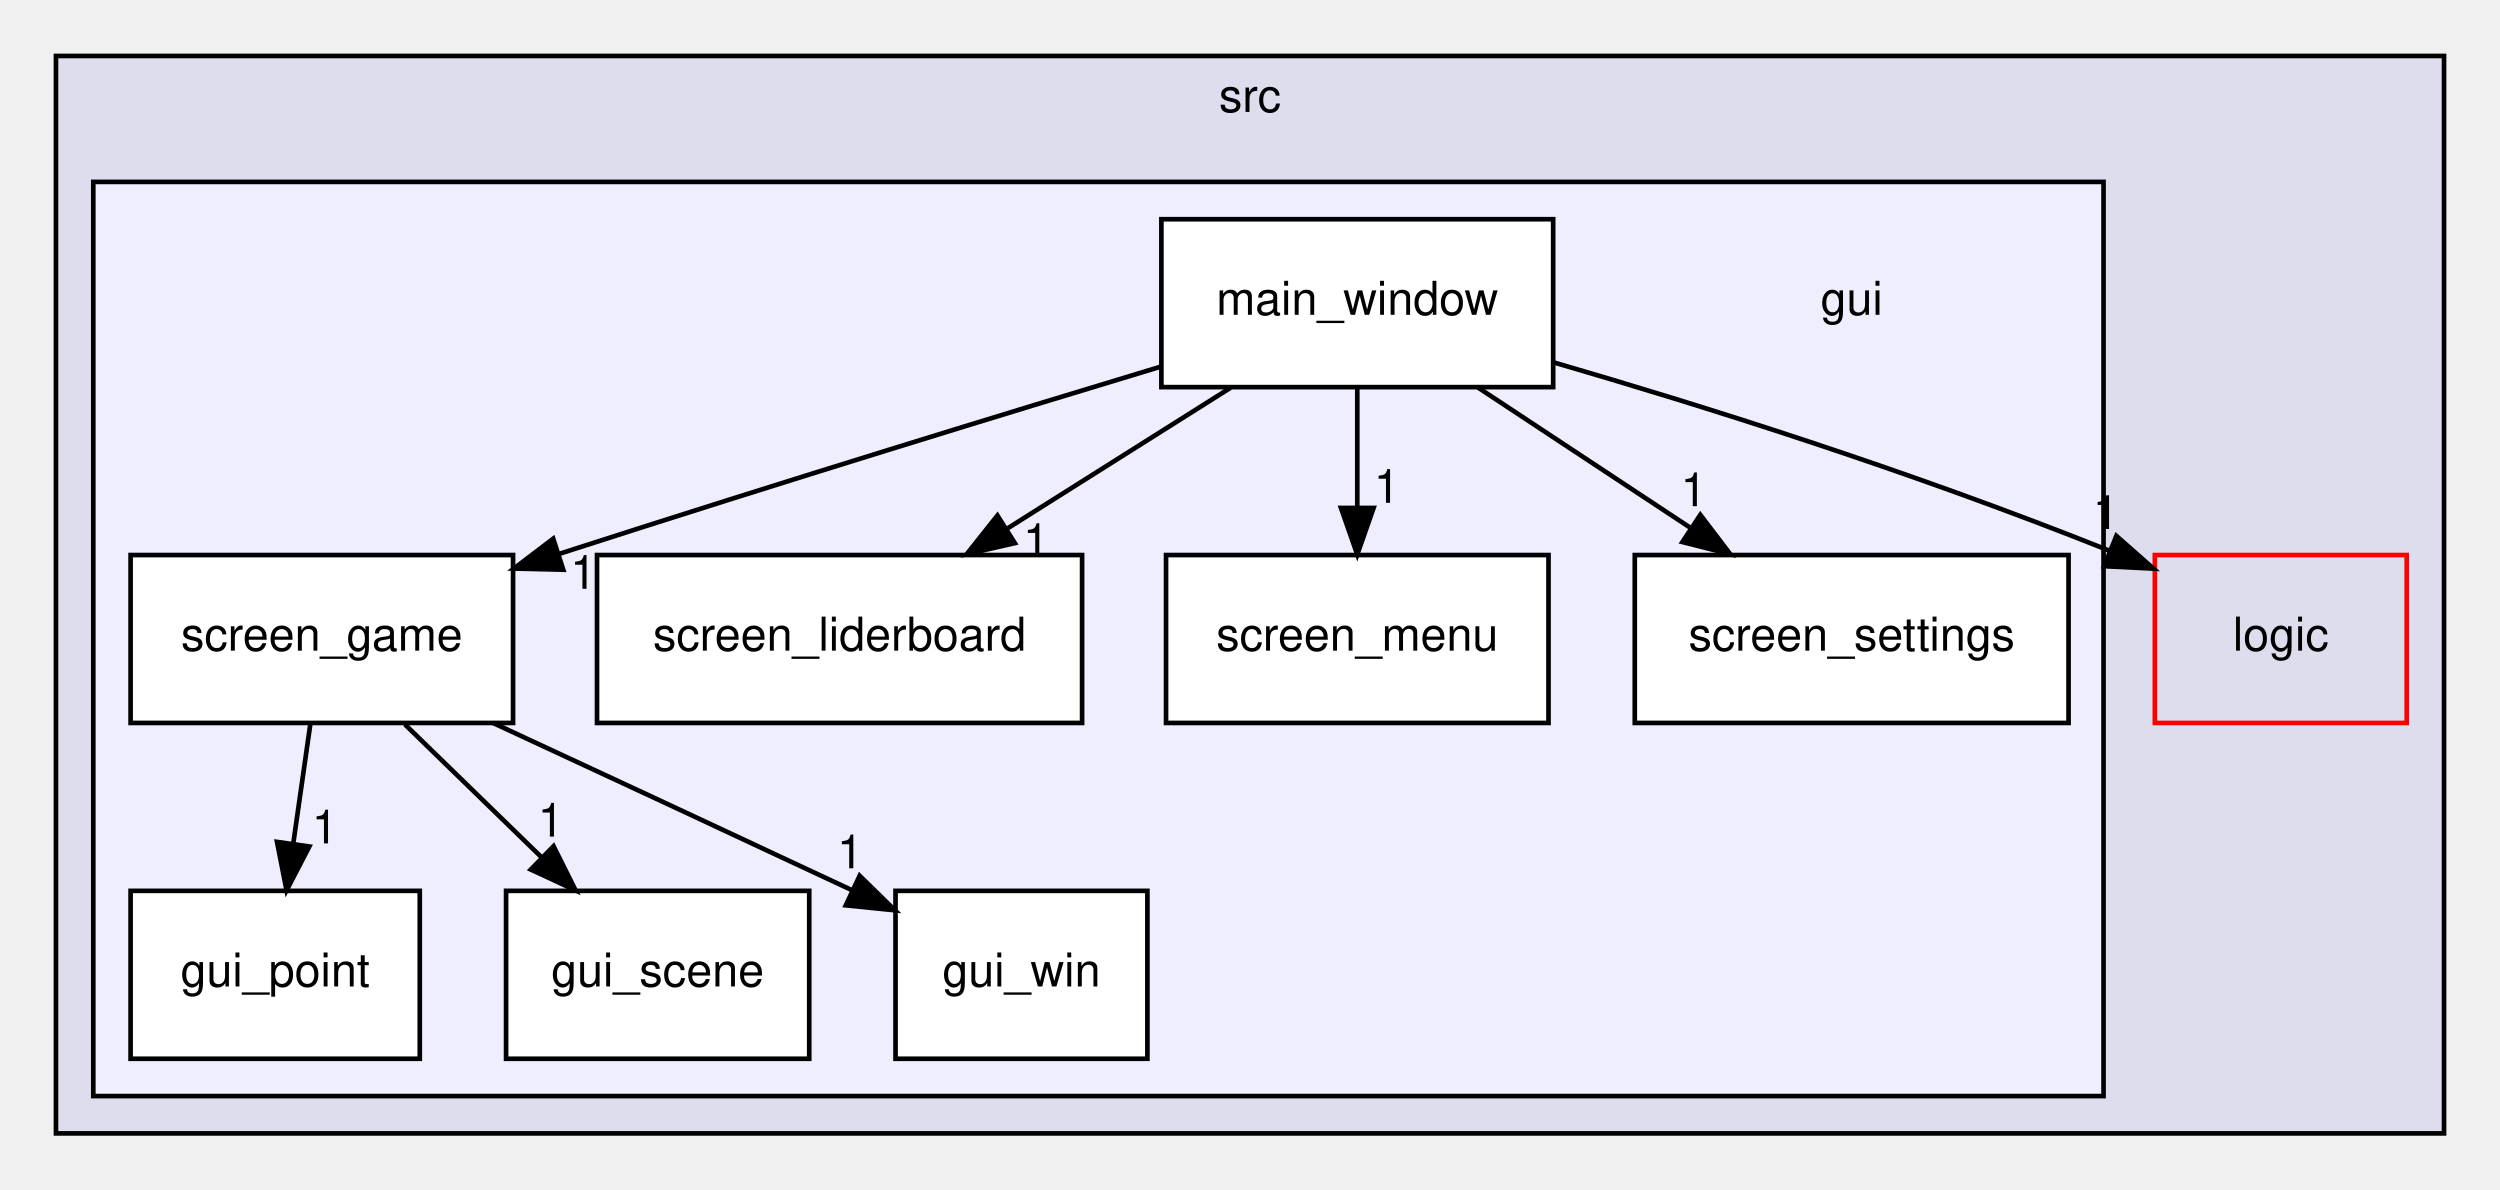
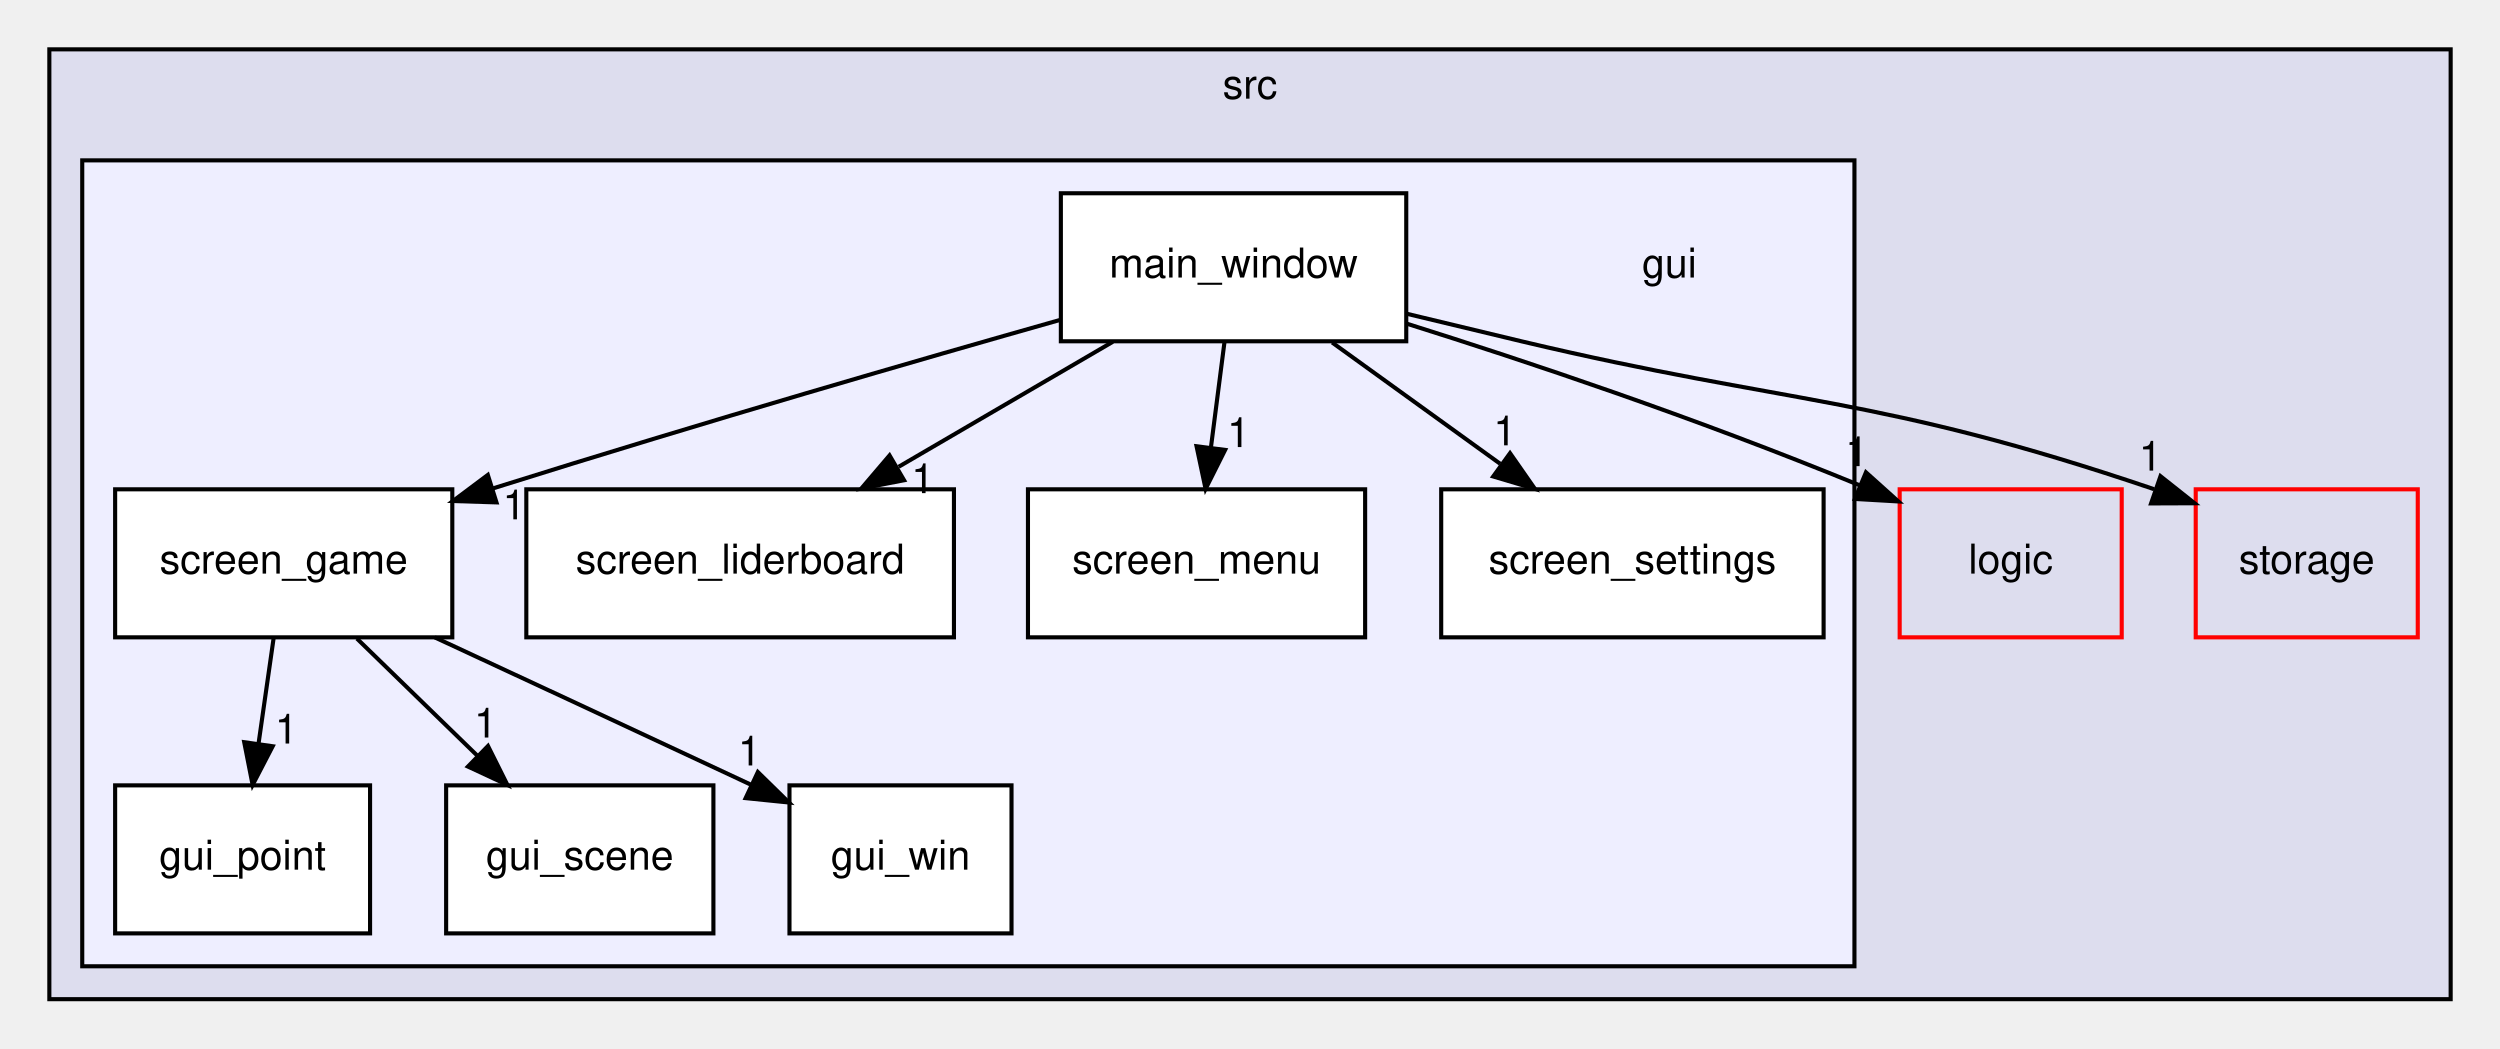
- <svg xmlns="http://www.w3.org/2000/svg" xmlns:xlink="http://www.w3.org/1999/xlink" width="536pt" height="255pt" viewBox="0.00 0.00 536.00 255.00">
+ <svg xmlns="http://www.w3.org/2000/svg" xmlns:xlink="http://www.w3.org/1999/xlink" width="608pt" height="255pt" viewBox="0.00 0.00 608.00 255.00">
  <g id="graph0" class="graph" transform="scale(1 1) rotate(0) translate(4 251)">
    <g id="clust1" class="cluster">
      <g id="a_clust1">
        <a xlink:href="dir_68267d1309a1af8e8297ef4c3efbcdba.html" target="_top" xlink:title="src">
-           <polygon fill="#ddddee" stroke="black" points="8,-8 8,-239 520,-239 520,-8 8,-8" />
-           <text text-anchor="middle" x="264" y="-227" font-family="Helvetica,sans-Serif" font-size="10.00">src</text>
+           <polygon fill="#ddddee" stroke="black" points="8,-8 8,-239 592,-239 592,-8 8,-8" />
+           <text text-anchor="middle" x="300" y="-227" font-family="Helvetica,sans-Serif" font-size="10.00">src</text>
        </a>
      </g>
    </g>
    <g id="clust2" class="cluster">
      <g id="a_clust2">
        <a xlink:href="dir_99d0482cf009f9d97a0877749b817f19.html" target="_top">
          <polygon fill="#eeeeff" stroke="black" points="16,-16 16,-212 447,-212 447,-16 16,-16" />
        </a>
      </g>
    </g>
    <g id="node1" class="node">
      <g id="a_node1">
        <a xlink:href="dir_3d2e4578fe4cc3b7fa6177047437af5b.html" target="_top" xlink:title="logic">
          <polygon fill="none" stroke="red" points="512,-132 458,-132 458,-96 512,-96 512,-132" />
          <text text-anchor="middle" x="485" y="-111.5" font-family="Helvetica,sans-Serif" font-size="10.00">logic</text>
        </a>
      </g>
    </g>
    <g id="node2" class="node">
-       <text text-anchor="middle" x="393" y="-183.5" font-family="Helvetica,sans-Serif" font-size="10.00">gui</text>
+       <g id="a_node2">
+         <a xlink:href="dir_452baf35e1d7639c9f2a5ece4ec85855.html" target="_top" xlink:title="storage">
+           <polygon fill="none" stroke="red" points="584,-132 530,-132 530,-96 584,-96 584,-132" />
+           <text text-anchor="middle" x="557" y="-111.5" font-family="Helvetica,sans-Serif" font-size="10.00">storage</text>
+         </a>
+       </g>
    </g>
    <g id="node3" class="node">
-       <g id="a_node3">
+       <text text-anchor="middle" x="402" y="-183.5" font-family="Helvetica,sans-Serif" font-size="10.00">gui</text>
+     </g>
+     <g id="node4" class="node">
+       <g id="a_node4">
        <a xlink:href="dir_f4a8d85f9c1b3dc34fd02b37f437332d.html" target="_top" xlink:title="gui_point">
          <polygon fill="white" stroke="black" points="86,-60 24,-60 24,-24 86,-24 86,-60" />
          <text text-anchor="middle" x="55" y="-39.5" font-family="Helvetica,sans-Serif" font-size="10.00">gui_point</text>
        </a>
      </g>
    </g>
-     <g id="node4" class="node">
-       <g id="a_node4">
+     <g id="node5" class="node">
+       <g id="a_node5">
        <a xlink:href="dir_a2363278ae6b1eb68dd464493846cba6.html" target="_top" xlink:title="gui_scene">
          <polygon fill="white" stroke="black" points="169.5,-60 104.5,-60 104.5,-24 169.5,-24 169.5,-60" />
          <text text-anchor="middle" x="137" y="-39.5" font-family="Helvetica,sans-Serif" font-size="10.00">gui_scene</text>
        </a>
      </g>
    </g>
-     <g id="node5" class="node">
-       <g id="a_node5">
+     <g id="node6" class="node">
+       <g id="a_node6">
        <a xlink:href="dir_c7f66b28f7c1d3b6a4d0b6753284a259.html" target="_top" xlink:title="gui_win">
          <polygon fill="white" stroke="black" points="242,-60 188,-60 188,-24 242,-24 242,-60" />
          <text text-anchor="middle" x="215" y="-39.5" font-family="Helvetica,sans-Serif" font-size="10.00">gui_win</text>
        </a>
      </g>
    </g>
-     <g id="node6" class="node">
-       <g id="a_node6">
+     <g id="node7" class="node">
+       <g id="a_node7">
        <a xlink:href="dir_526a302981cdfb4f6ac4e897a95db68c.html" target="_top" xlink:title="main_window">
-           <polygon fill="white" stroke="black" points="329,-204 245,-204 245,-168 329,-168 329,-204" />
-           <text text-anchor="middle" x="287" y="-183.5" font-family="Helvetica,sans-Serif" font-size="10.00">main_window</text>
+           <polygon fill="white" stroke="black" points="338,-204 254,-204 254,-168 338,-168 338,-204" />
+           <text text-anchor="middle" x="296" y="-183.5" font-family="Helvetica,sans-Serif" font-size="10.00">main_window</text>
        </a>
      </g>
    </g>
    <g id="edge5" class="edge">
-       <path fill="none" stroke="black" d="M329.08,-173.31C360.36,-164.2 404.13,-150.55 448.28,-132.92" />
-       <polygon fill="black" stroke="black" points="449.75,-136.1 457.7,-129.09 447.12,-129.61 449.75,-136.1" />
+       <path fill="none" stroke="black" d="M338.01,-172.32C367.3,-163.1 407.37,-149.75 448.37,-132.93" />
+       <polygon fill="black" stroke="black" points="449.8,-136.13 457.68,-129.05 447.11,-129.66 449.8,-136.13" />
      <g id="a_edge5-headlabel">
        <a xlink:href="dir_000005_000010.html" target="_top" xlink:title="1">
-           <text text-anchor="middle" x="447.49" y="-137.58" font-family="Helvetica,sans-Serif" font-size="10.00">1</text>
+           <text text-anchor="middle" x="447.57" y="-137.63" font-family="Helvetica,sans-Serif" font-size="10.00">1</text>
        </a>
      </g>
    </g>
-     <g id="node7" class="node">
-       <g id="a_node7">
+     <g id="edge7" class="edge">
+       <path fill="none" stroke="black" d="M338.18,-174.68C347.35,-172.46 357,-170.14 366,-168 431.72,-152.39 452.36,-154.95 519.89,-132.02" />
+       <polygon fill="black" stroke="black" points="521.43,-135.19 529.73,-128.61 519.14,-128.57 521.43,-135.19" />
+       <g id="a_edge7-headlabel">
+         <a xlink:href="dir_000005_000015.html" target="_top" xlink:title="1">
+           <text text-anchor="middle" x="518.96" y="-136.55" font-family="Helvetica,sans-Serif" font-size="10.00">1</text>
+         </a>
+       </g>
+     </g>
+     <g id="node8" class="node">
+       <g id="a_node8">
        <a xlink:href="dir_fb8050bda4c87c840ba27990901cbe0c.html" target="_top" xlink:title="screen_game">
          <polygon fill="white" stroke="black" points="106,-132 24,-132 24,-96 106,-96 106,-132" />
          <text text-anchor="middle" x="65" y="-111.5" font-family="Helvetica,sans-Serif" font-size="10.00">screen_game</text>
        </a>
      </g>
    </g>
-     <g id="edge8" class="edge">
-       <path fill="none" stroke="black" d="M244.83,-172.38C212.06,-162.48 165.24,-148.17 115.76,-132.21" />
-       <polygon fill="black" stroke="black" points="116.76,-128.85 106.17,-129.1 114.61,-135.51 116.76,-128.85" />
-       <g id="a_edge8-headlabel">
+     <g id="edge9" class="edge">
+       <path fill="none" stroke="black" d="M253.79,-173.19C219.16,-163.38 168.65,-148.79 116.01,-132.26" />
+       <polygon fill="black" stroke="black" points="116.74,-128.82 106.15,-129.15 114.64,-135.5 116.74,-128.82" />
+       <g id="a_edge9-headlabel">
        <a xlink:href="dir_000005_000006.html" target="_top" xlink:title="1">
-           <text text-anchor="middle" x="121.06" y="-124.76" font-family="Helvetica,sans-Serif" font-size="10.00">1</text>
+           <text text-anchor="middle" x="121.03" y="-124.7" font-family="Helvetica,sans-Serif" font-size="10.00">1</text>
        </a>
      </g>
    </g>
-     <g id="node8" class="node">
-       <g id="a_node8">
+     <g id="node9" class="node">
+       <g id="a_node9">
        <a xlink:href="dir_68c39c25abf8756328ad027d71a080e4.html" target="_top" xlink:title="screen_liderboard">
          <polygon fill="white" stroke="black" points="228,-132 124,-132 124,-96 228,-96 228,-132" />
          <text text-anchor="middle" x="176" y="-111.5" font-family="Helvetica,sans-Serif" font-size="10.00">screen_liderboard</text>
        </a>
      </g>
    </g>
-     <g id="edge7" class="edge">
-       <path fill="none" stroke="black" d="M259.85,-167.88C245.47,-158.81 227.62,-147.55 212.09,-137.76" />
-       <polygon fill="black" stroke="black" points="213.58,-134.56 203.26,-132.19 209.85,-140.48 213.58,-134.56" />
-       <g id="a_edge7-headlabel">
+     <g id="edge8" class="edge">
+       <path fill="none" stroke="black" d="M266.64,-167.88C250.95,-158.72 231.44,-147.34 214.55,-137.48" />
+       <polygon fill="black" stroke="black" points="215.87,-134.21 205.47,-132.19 212.34,-140.25 215.87,-134.21" />
+       <g id="a_edge8-headlabel">
        <a xlink:href="dir_000005_000007.html" target="_top" xlink:title="1">
-           <text text-anchor="middle" x="218.14" y="-131.58" font-family="Helvetica,sans-Serif" font-size="10.00">1</text>
+           <text text-anchor="middle" x="220.41" y="-131.06" font-family="Helvetica,sans-Serif" font-size="10.00">1</text>
        </a>
      </g>
    </g>
-     <g id="node9" class="node">
-       <g id="a_node9">
+     <g id="node10" class="node">
+       <g id="a_node10">
        <a xlink:href="dir_444ecdc342978a478522442bccbecc46.html" target="_top" xlink:title="screen_menu">
          <polygon fill="white" stroke="black" points="328,-132 246,-132 246,-96 328,-96 328,-132" />
          <text text-anchor="middle" x="287" y="-111.5" font-family="Helvetica,sans-Serif" font-size="10.00">screen_menu</text>
        </a>
      </g>
    </g>
    <g id="edge6" class="edge">
-       <path fill="none" stroke="black" d="M287,-167.7C287,-159.98 287,-150.71 287,-142.11" />
-       <polygon fill="black" stroke="black" points="290.5,-142.1 287,-132.1 283.5,-142.1 290.5,-142.1" />
+       <path fill="none" stroke="black" d="M293.78,-167.7C292.78,-159.98 291.59,-150.71 290.49,-142.11" />
+       <polygon fill="black" stroke="black" points="293.95,-141.58 289.2,-132.1 287,-142.47 293.95,-141.58" />
      <g id="a_edge6-headlabel">
        <a xlink:href="dir_000005_000008.html" target="_top" xlink:title="1">
-           <text text-anchor="middle" x="293.34" y="-143.2" font-family="Helvetica,sans-Serif" font-size="10.00">1</text>
+           <text text-anchor="middle" x="297.22" y="-142.28" font-family="Helvetica,sans-Serif" font-size="10.00">1</text>
        </a>
      </g>
    </g>
-     <g id="node10" class="node">
-       <g id="a_node10">
+     <g id="node11" class="node">
+       <g id="a_node11">
        <a xlink:href="dir_0ca362c5a2d8fdaec9858d1a5cb7ef54.html" target="_top" xlink:title="screen_settings">
          <polygon fill="white" stroke="black" points="439.5,-132 346.5,-132 346.5,-96 439.5,-96 439.5,-132" />
          <text text-anchor="middle" x="393" y="-111.5" font-family="Helvetica,sans-Serif" font-size="10.00">screen_settings</text>
        </a>
      </g>
    </g>
    <g id="edge4" class="edge">
-       <path fill="none" stroke="black" d="M312.93,-167.88C326.66,-158.81 343.71,-147.55 358.54,-137.76" />
-       <polygon fill="black" stroke="black" points="360.55,-140.62 366.97,-132.19 356.7,-134.78 360.55,-140.62" />
+       <path fill="none" stroke="black" d="M319.98,-167.7C332.31,-158.8 347.52,-147.82 360.85,-138.2" />
+       <polygon fill="black" stroke="black" points="363.24,-140.79 369.3,-132.1 359.14,-135.12 363.24,-140.79" />
      <g id="a_edge4-headlabel">
        <a xlink:href="dir_000005_000009.html" target="_top" xlink:title="1">
-           <text text-anchor="middle" x="359.12" y="-142.47" font-family="Helvetica,sans-Serif" font-size="10.00">1</text>
+           <text text-anchor="middle" x="361.98" y="-142.7" font-family="Helvetica,sans-Serif" font-size="10.00">1</text>
        </a>
      </g>
    </g>
    <g id="edge3" class="edge">
      <path fill="none" stroke="black" d="M62.53,-95.7C61.43,-87.98 60.1,-78.71 58.87,-70.11" />
      <polygon fill="black" stroke="black" points="62.32,-69.51 57.44,-60.1 55.39,-70.5 62.32,-69.51" />
      <g id="a_edge3-headlabel">
        <a xlink:href="dir_000006_000002.html" target="_top" xlink:title="1">
          <text text-anchor="middle" x="65.64" y="-70.17" font-family="Helvetica,sans-Serif" font-size="10.00">1</text>
        </a>
      </g>
    </g>
    <g id="edge1" class="edge">
      <path fill="none" stroke="black" d="M82.8,-95.7C91.6,-87.14 102.38,-76.66 112,-67.3" />
      <polygon fill="black" stroke="black" points="114.68,-69.58 119.41,-60.1 109.8,-64.57 114.68,-69.58" />
      <g id="a_edge1-headlabel">
        <a xlink:href="dir_000006_000003.html" target="_top" xlink:title="1">
          <text text-anchor="middle" x="114.08" y="-71.63" font-family="Helvetica,sans-Serif" font-size="10.00">1</text>
        </a>
      </g>
    </g>
    <g id="edge2" class="edge">
      <path fill="none" stroke="black" d="M101.73,-95.99C122.08,-86.55 148.03,-74.49 178.67,-60.14" />
      <polygon fill="black" stroke="black" points="180.31,-63.24 187.88,-55.83 177.34,-56.9 180.31,-63.24" />
      <g id="a_edge2-headlabel">
        <a xlink:href="dir_000006_000004.html" target="_top" xlink:title="1">
          <text text-anchor="middle" x="178.26" y="-64.84" font-family="Helvetica,sans-Serif" font-size="10.00">1</text>
        </a>
      </g>
    </g>
  </g>
</svg>
